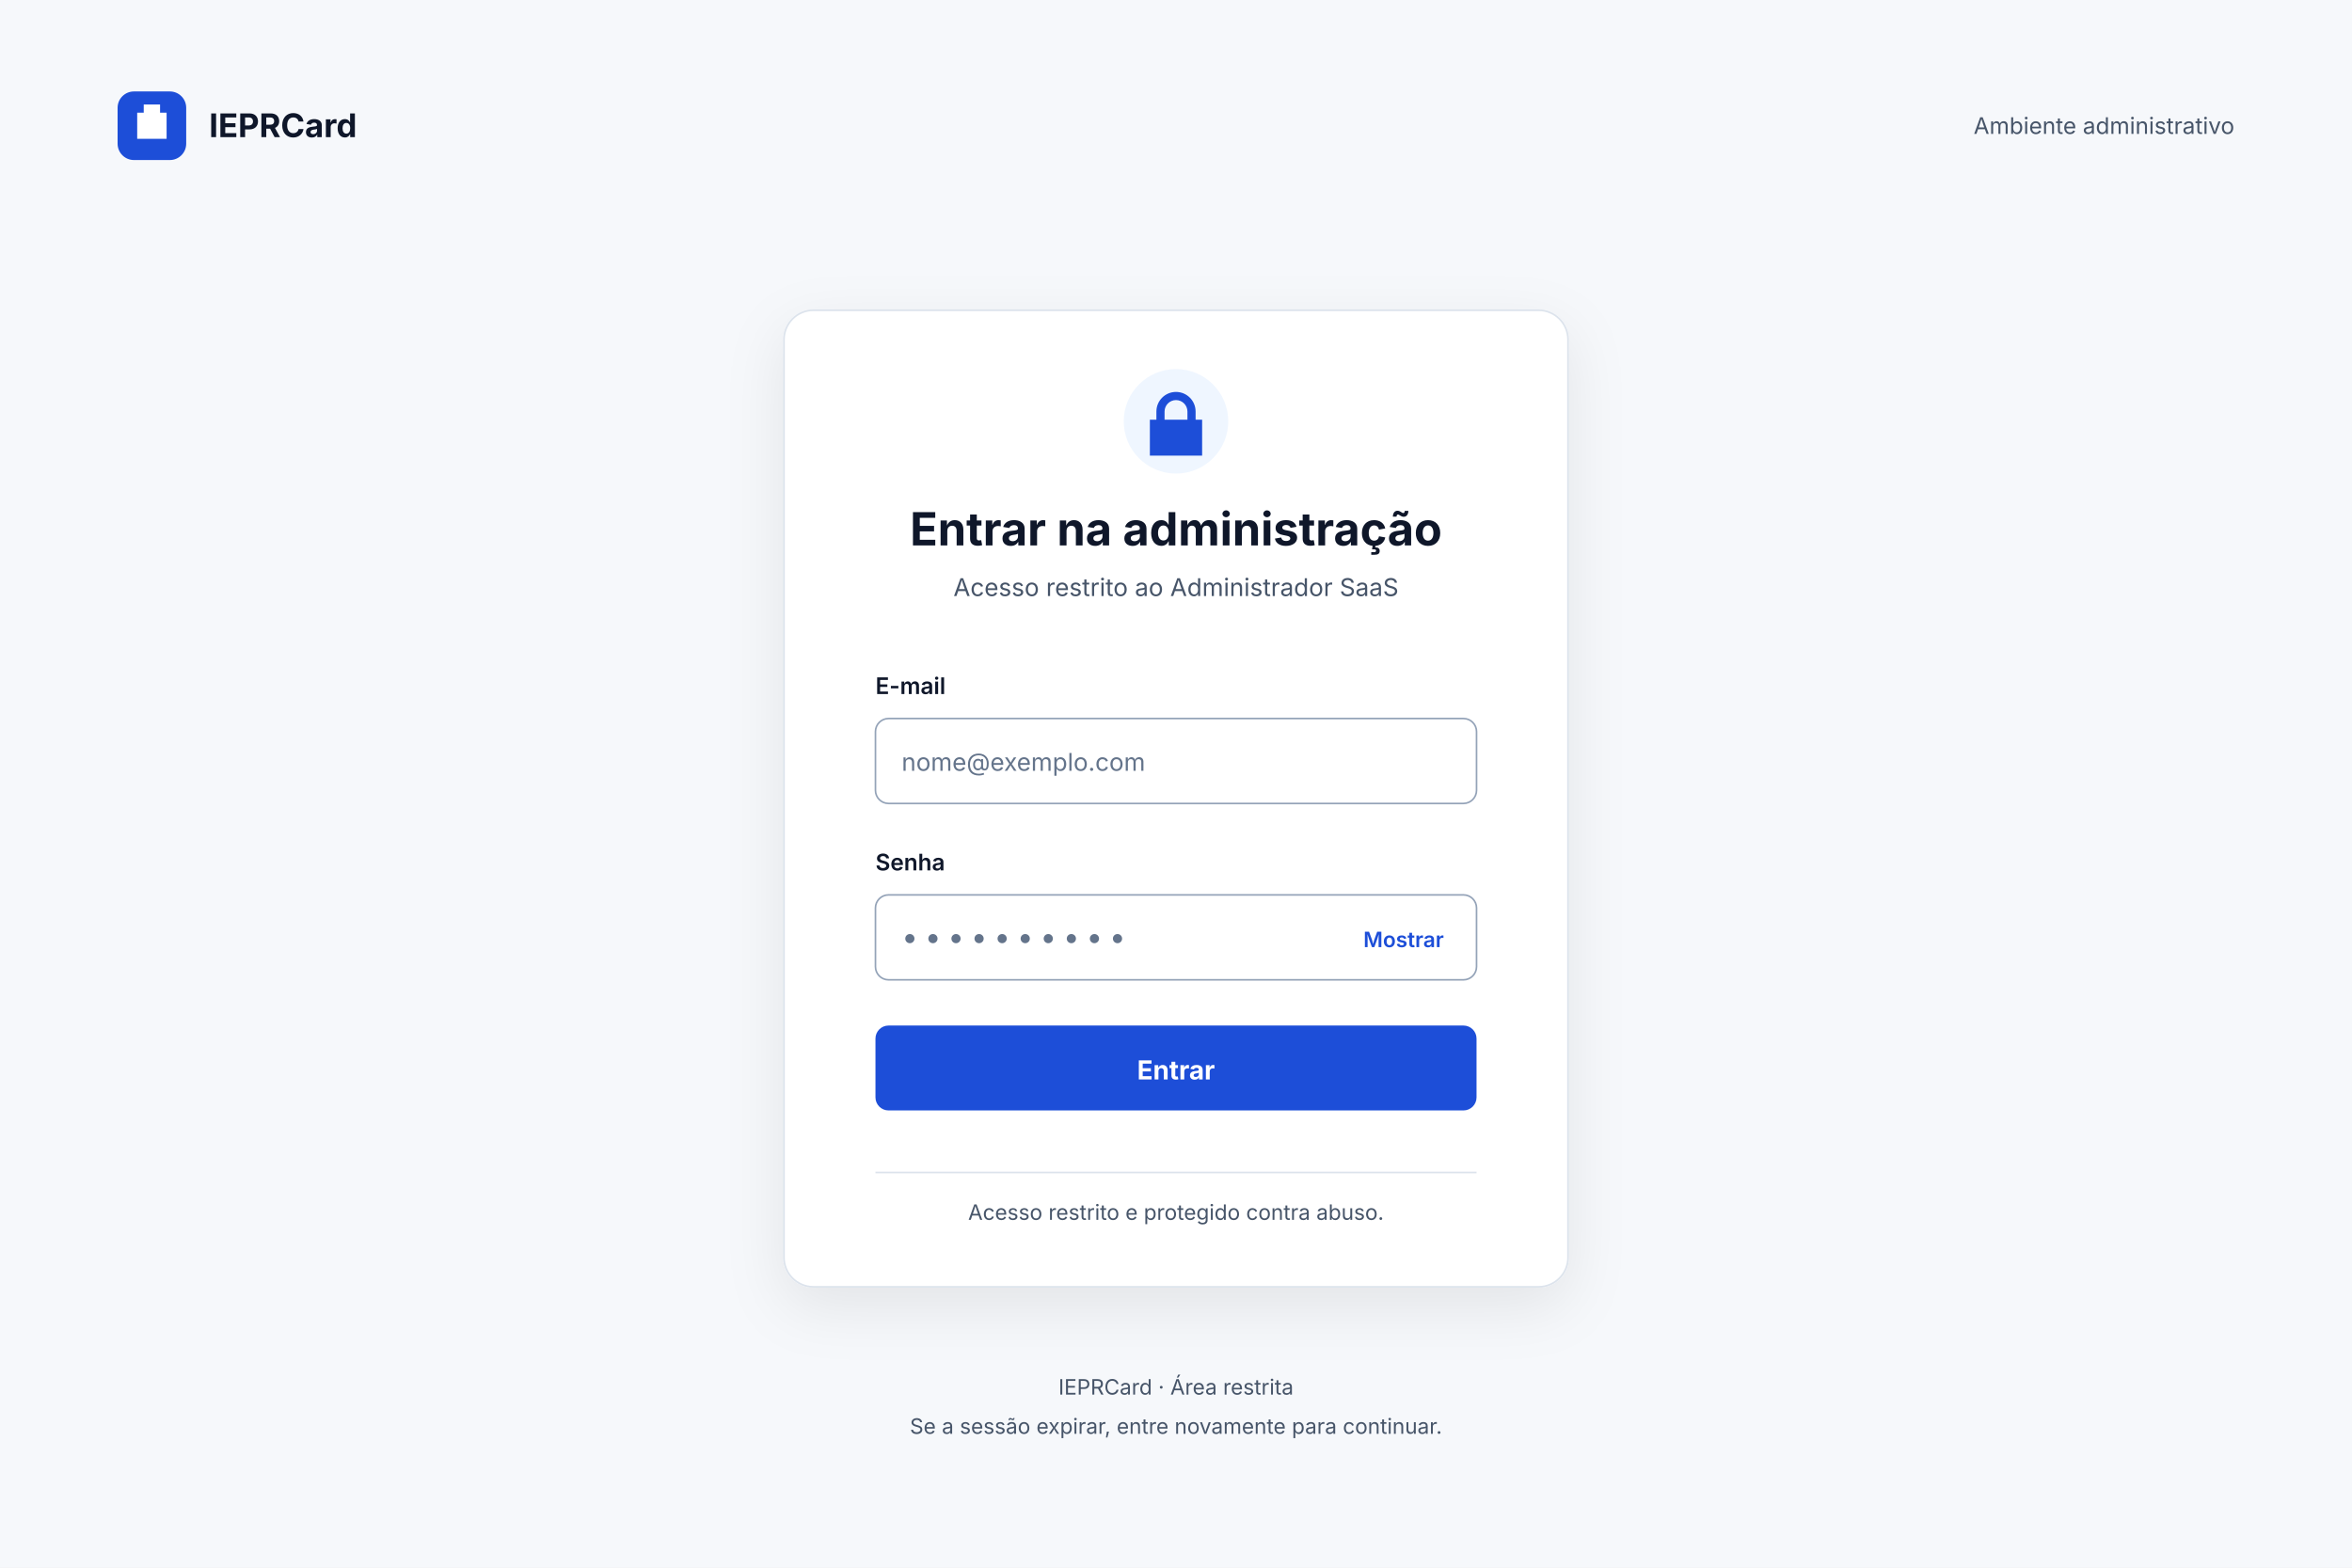
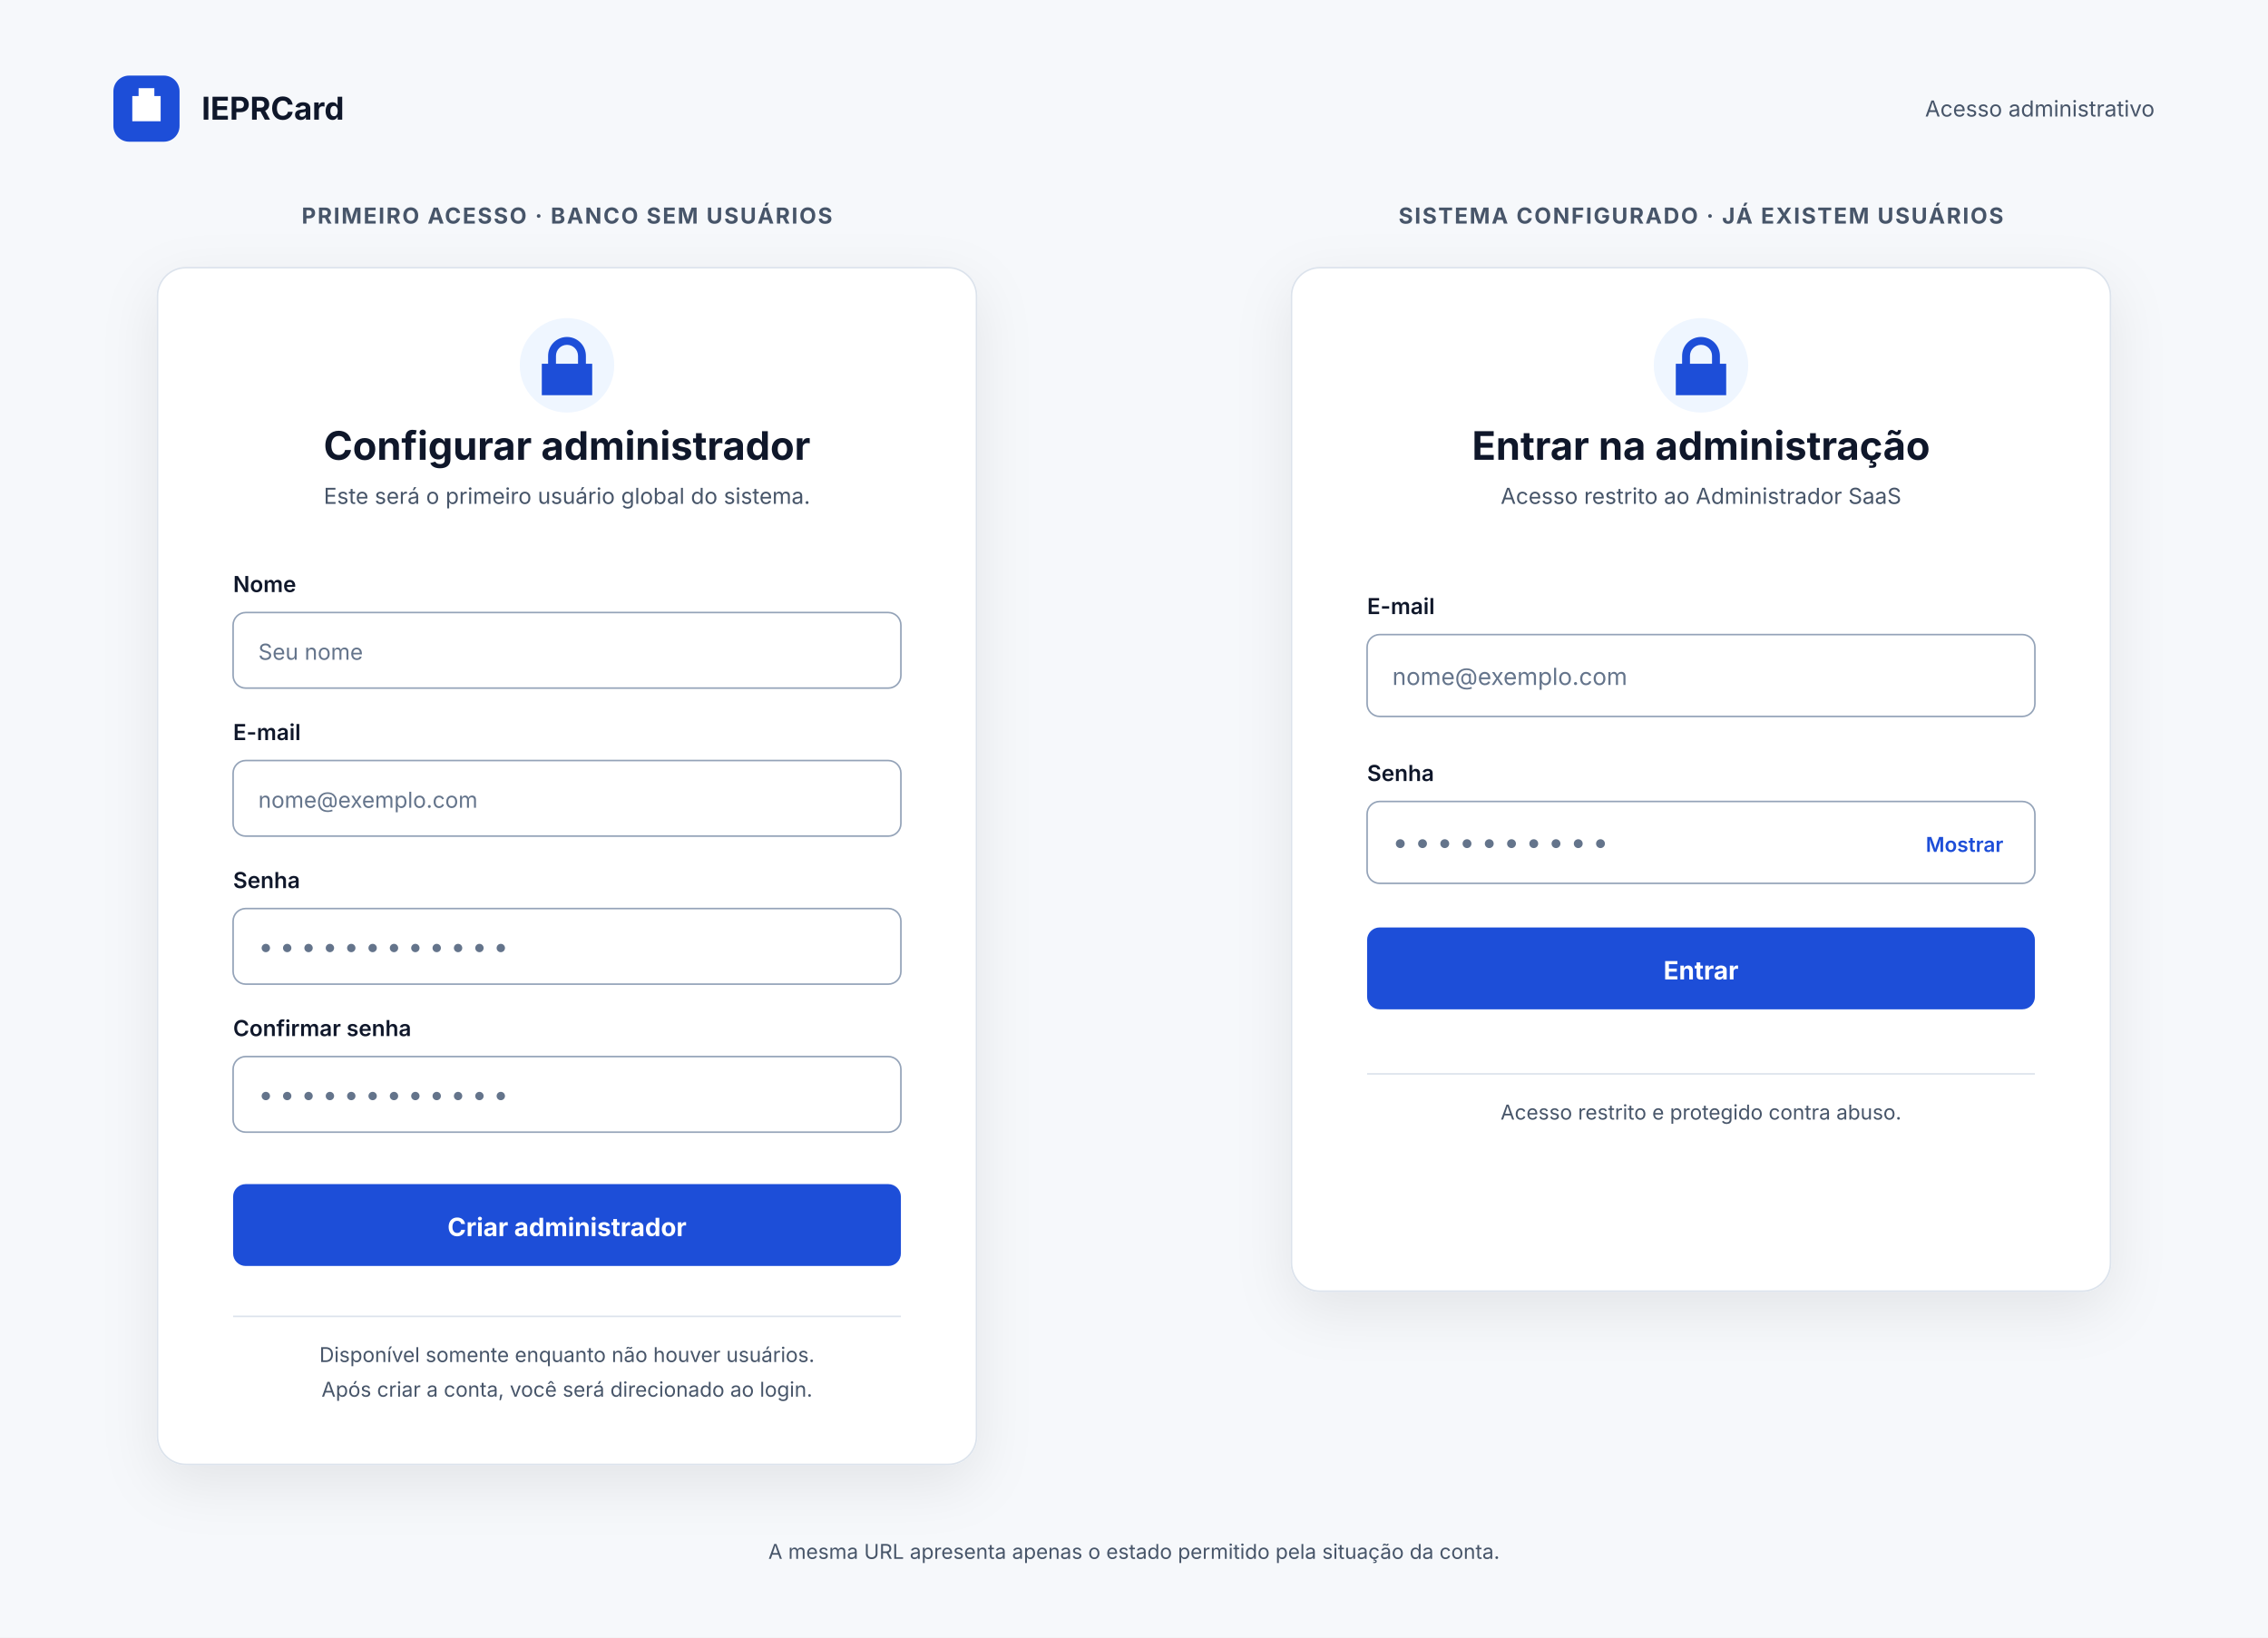
- <svg xmlns="http://www.w3.org/2000/svg" width="1440" height="960" viewBox="0 0 1440 960" role="img" aria-labelledby="title description">
+ <svg xmlns="http://www.w3.org/2000/svg" width="1440" height="1040" viewBox="0 0 1440 1040" role="img" aria-labelledby="title description">
  <defs>
    <filter id="shadow" x="-20%" y="-20%" width="140%" height="150%">
      <feDropShadow dx="0" dy="12" stdDeviation="18" flood-color="#0F172A" flood-opacity="0.08" />
    </filter>
  </defs>
-   <rect width="1440" height="960" fill="#F6F8FB" />
+   <rect width="1440" height="1040" fill="#F6F8FB" />
  <g font-family="Inter, Segoe UI, Arial, sans-serif">
-     <g transform="translate(0 0)">
-       <rect x="72" y="56" width="42" height="42" rx="10" fill="#1D4ED8" />
-       <path d="M84 69h18v16H84zM88 64h10v5H88z" fill="#FFFFFF" />
-       <text x="128" y="84" font-size="20" font-weight="700" fill="#0F172A">IEPRCard</text>
-       <text x="1368" y="82" text-anchor="end" font-size="14" fill="#475569">Ambiente administrativo</text>
-     </g>
+     <rect x="72" y="48" width="42" height="42" rx="10" fill="#1D4ED8" />
+     <path d="M84 61h18v16H84zM88 56h10v5H88z" fill="#FFFFFF" />
+     <text x="128" y="76" font-size="20" font-weight="700" fill="#0F172A">IEPRCard</text>
+     <text x="1368" y="74" text-anchor="end" font-size="14" fill="#475569">Acesso administrativo</text>
+     <text x="360" y="142" text-anchor="middle" font-size="14" font-weight="700" letter-spacing="1" fill="#475569">PRIMEIRO ACESSO · BANCO SEM USUÁRIOS</text>
+     <text x="1080" y="142" text-anchor="middle" font-size="14" font-weight="700" letter-spacing="1" fill="#475569">SISTEMA CONFIGURADO · JÁ EXISTEM USUÁRIOS</text>
    <g filter="url(#shadow)">
-       <rect x="480" y="190" width="480" height="598" rx="18" fill="#FFFFFF" stroke="#DCE3EC" />
+       <rect x="100" y="170" width="520" height="760" rx="18" fill="#FFFFFF" stroke="#DCE3EC" />
+       <rect x="820" y="170" width="520" height="650" rx="18" fill="#FFFFFF" stroke="#DCE3EC" />
    </g>
    <g>
-       <circle cx="720" cy="258" r="32" fill="#EFF6FF" />
-       <path d="M720 240a12 12 0 0 1 12 12v5h4v22h-32v-22h4v-5a12 12 0 0 1 12-12zm-7 17h14v-5a7 7 0 1 0-14 0z" fill="#1D4ED8" />
-       <text x="720" y="334" text-anchor="middle" font-size="28" font-weight="700" fill="#0F172A">Entrar na administração</text>
-       <text x="720" y="365" text-anchor="middle" font-size="15" fill="#475569">Acesso restrito ao Administrador SaaS</text>
-       <text x="536" y="425" font-size="14" font-weight="600" fill="#0F172A">E-mail</text>
-       <rect x="536" y="440" width="368" height="52" rx="8" fill="#FFFFFF" stroke="#94A3B8" />
-       <text x="552" y="472" font-size="15" fill="#64748B">nome@exemplo.com</text>
-       <text x="536" y="533" font-size="14" font-weight="600" fill="#0F172A">Senha</text>
-       <rect x="536" y="548" width="368" height="52" rx="8" fill="#FFFFFF" stroke="#94A3B8" />
-       <text x="552" y="580" font-size="18" letter-spacing="4" fill="#64748B">••••••••••</text>
-       <text x="884" y="580" text-anchor="end" font-size="13" font-weight="600" fill="#1D4ED8">Mostrar</text>
-       <rect x="536" y="628" width="368" height="52" rx="8" fill="#1D4ED8" />
-       <text x="720" y="661" text-anchor="middle" font-size="16" font-weight="700" fill="#FFFFFF">Entrar</text>
-       <path d="M536 718h368" stroke="#DCE3EC" />
-       <text x="720" y="747" text-anchor="middle" font-size="13" fill="#475569">Acesso restrito e protegido contra abuso.</text>
+       <circle cx="360" cy="232" r="30" fill="#EFF6FF" />
+       <path d="M360 214a12 12 0 0 1 12 12v5h4v20h-32v-20h4v-5a12 12 0 0 1 12-12zm-7 17h14v-5a7 7 0 1 0-14 0z" fill="#1D4ED8" />
+       <text x="360" y="292" text-anchor="middle" font-size="25" font-weight="700" fill="#0F172A">Configurar administrador</text>
+       <text x="360" y="320" text-anchor="middle" font-size="14" fill="#475569">Este será o primeiro usuário global do sistema.</text>
+       <text x="148" y="376" font-size="14" font-weight="600" fill="#0F172A">Nome</text>
+       <rect x="148" y="389" width="424" height="48" rx="8" fill="#FFFFFF" stroke="#94A3B8" />
+       <text x="164" y="419" font-size="14" fill="#64748B">Seu nome</text>
+       <text x="148" y="470" font-size="14" font-weight="600" fill="#0F172A">E-mail</text>
+       <rect x="148" y="483" width="424" height="48" rx="8" fill="#FFFFFF" stroke="#94A3B8" />
+       <text x="164" y="513" font-size="14" fill="#64748B">nome@exemplo.com</text>
+       <text x="148" y="564" font-size="14" font-weight="600" fill="#0F172A">Senha</text>
+       <rect x="148" y="577" width="424" height="48" rx="8" fill="#FFFFFF" stroke="#94A3B8" />
+       <text x="164" y="607" font-size="17" letter-spacing="4" fill="#64748B">••••••••••••</text>
+       <text x="148" y="658" font-size="14" font-weight="600" fill="#0F172A">Confirmar senha</text>
+       <rect x="148" y="671" width="424" height="48" rx="8" fill="#FFFFFF" stroke="#94A3B8" />
+       <text x="164" y="701" font-size="17" letter-spacing="4" fill="#64748B">••••••••••••</text>
+       <rect x="148" y="752" width="424" height="52" rx="8" fill="#1D4ED8" />
+       <text x="360" y="785" text-anchor="middle" font-size="16" font-weight="700" fill="#FFFFFF">Criar administrador</text>
+       <path d="M148 836h424" stroke="#DCE3EC" />
+       <text x="360" y="865" text-anchor="middle" font-size="13" fill="#475569">Disponível somente enquanto não houver usuários.</text>
+       <text x="360" y="887" text-anchor="middle" font-size="13" fill="#475569">Após criar a conta, você será direcionado ao login.</text>
    </g>
-     <g fill="#475569" font-size="13">
-       <text x="720" y="854" text-anchor="middle">IEPRCard · Área restrita</text>
-       <text x="720" y="878" text-anchor="middle">Se a sessão expirar, entre novamente para continuar.</text>
+     <g>
+       <circle cx="1080" cy="232" r="30" fill="#EFF6FF" />
+       <path d="M1080 214a12 12 0 0 1 12 12v5h4v20h-32v-20h4v-5a12 12 0 0 1 12-12zm-7 17h14v-5a7 7 0 1 0-14 0z" fill="#1D4ED8" />
+       <text x="1080" y="292" text-anchor="middle" font-size="25" font-weight="700" fill="#0F172A">Entrar na administração</text>
+       <text x="1080" y="320" text-anchor="middle" font-size="14" fill="#475569">Acesso restrito ao Administrador SaaS</text>
+       <text x="868" y="390" font-size="14" font-weight="600" fill="#0F172A">E-mail</text>
+       <rect x="868" y="403" width="424" height="52" rx="8" fill="#FFFFFF" stroke="#94A3B8" />
+       <text x="884" y="435" font-size="15" fill="#64748B">nome@exemplo.com</text>
+       <text x="868" y="496" font-size="14" font-weight="600" fill="#0F172A">Senha</text>
+       <rect x="868" y="509" width="424" height="52" rx="8" fill="#FFFFFF" stroke="#94A3B8" />
+       <text x="884" y="541" font-size="18" letter-spacing="4" fill="#64748B">••••••••••</text>
+       <text x="1272" y="541" text-anchor="end" font-size="13" font-weight="600" fill="#1D4ED8">Mostrar</text>
+       <rect x="868" y="589" width="424" height="52" rx="8" fill="#1D4ED8" />
+       <text x="1080" y="622" text-anchor="middle" font-size="16" font-weight="700" fill="#FFFFFF">Entrar</text>
+       <path d="M868 682h424" stroke="#DCE3EC" />
+       <text x="1080" y="711" text-anchor="middle" font-size="13" fill="#475569">Acesso restrito e protegido contra abuso.</text>
    </g>
+     <text x="720" y="990" text-anchor="middle" font-size="13" fill="#475569">A mesma URL apresenta apenas o estado permitido pela situação da conta.</text>
  </g>
</svg>
